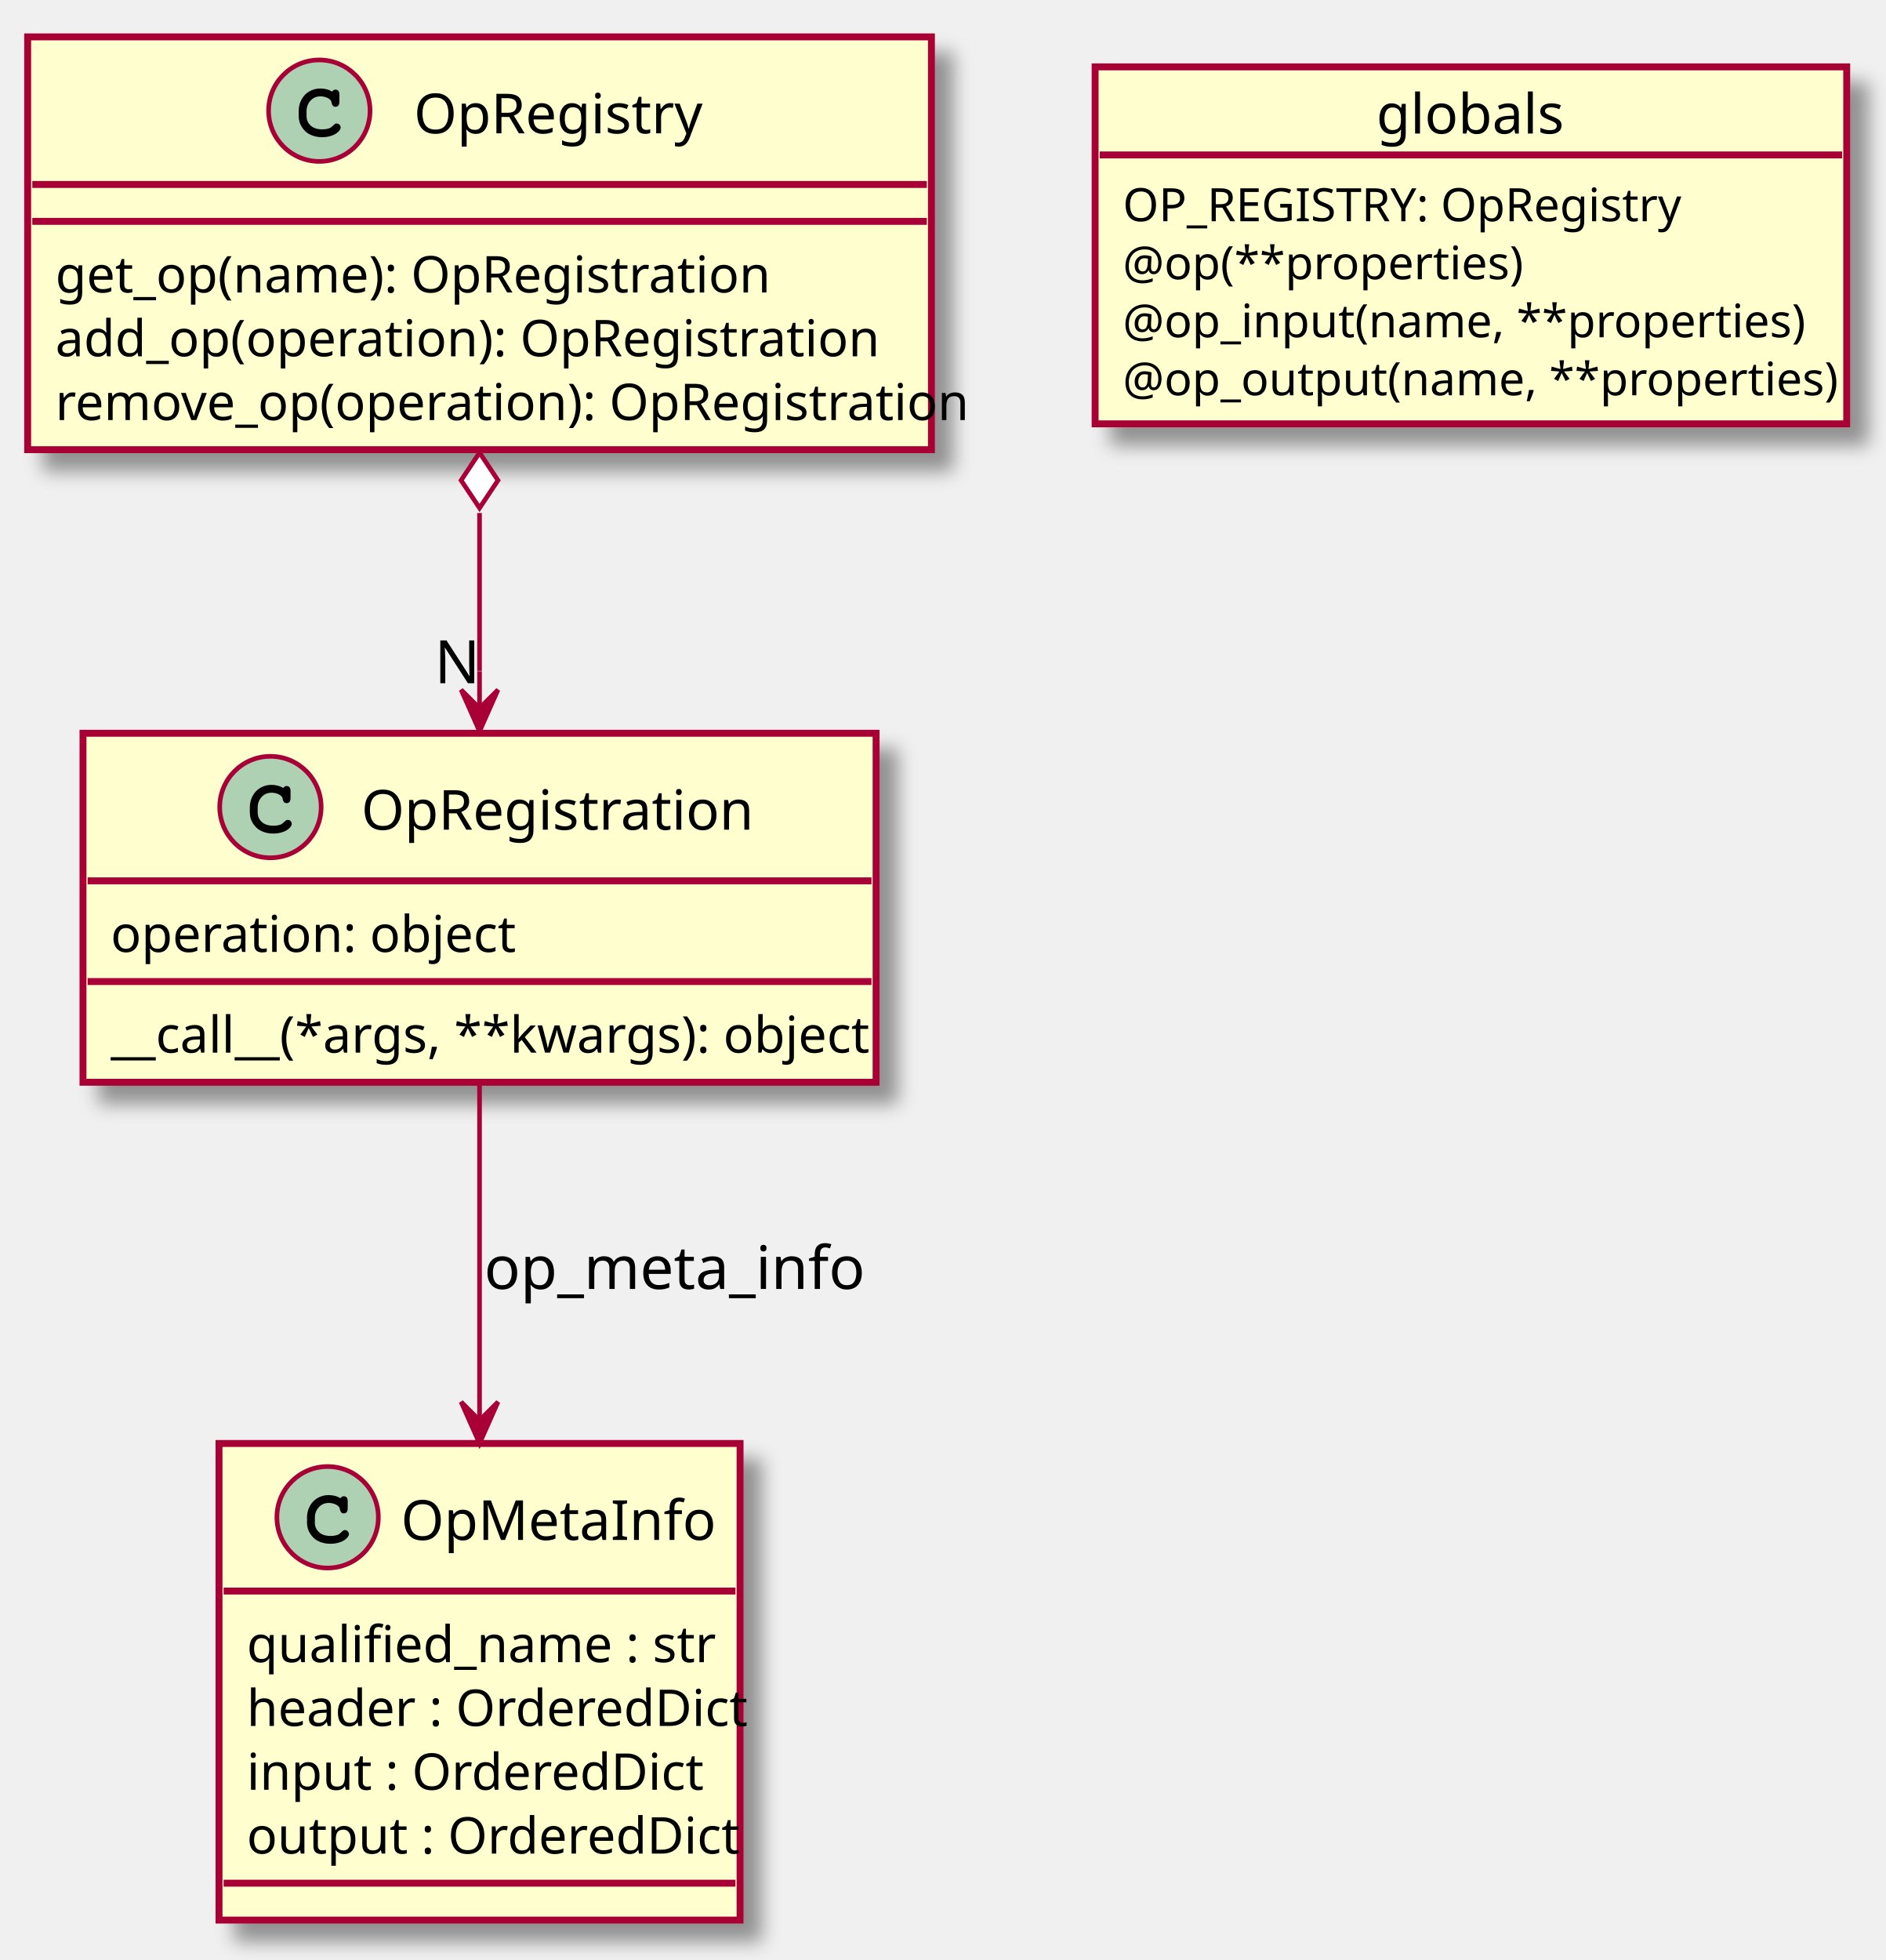
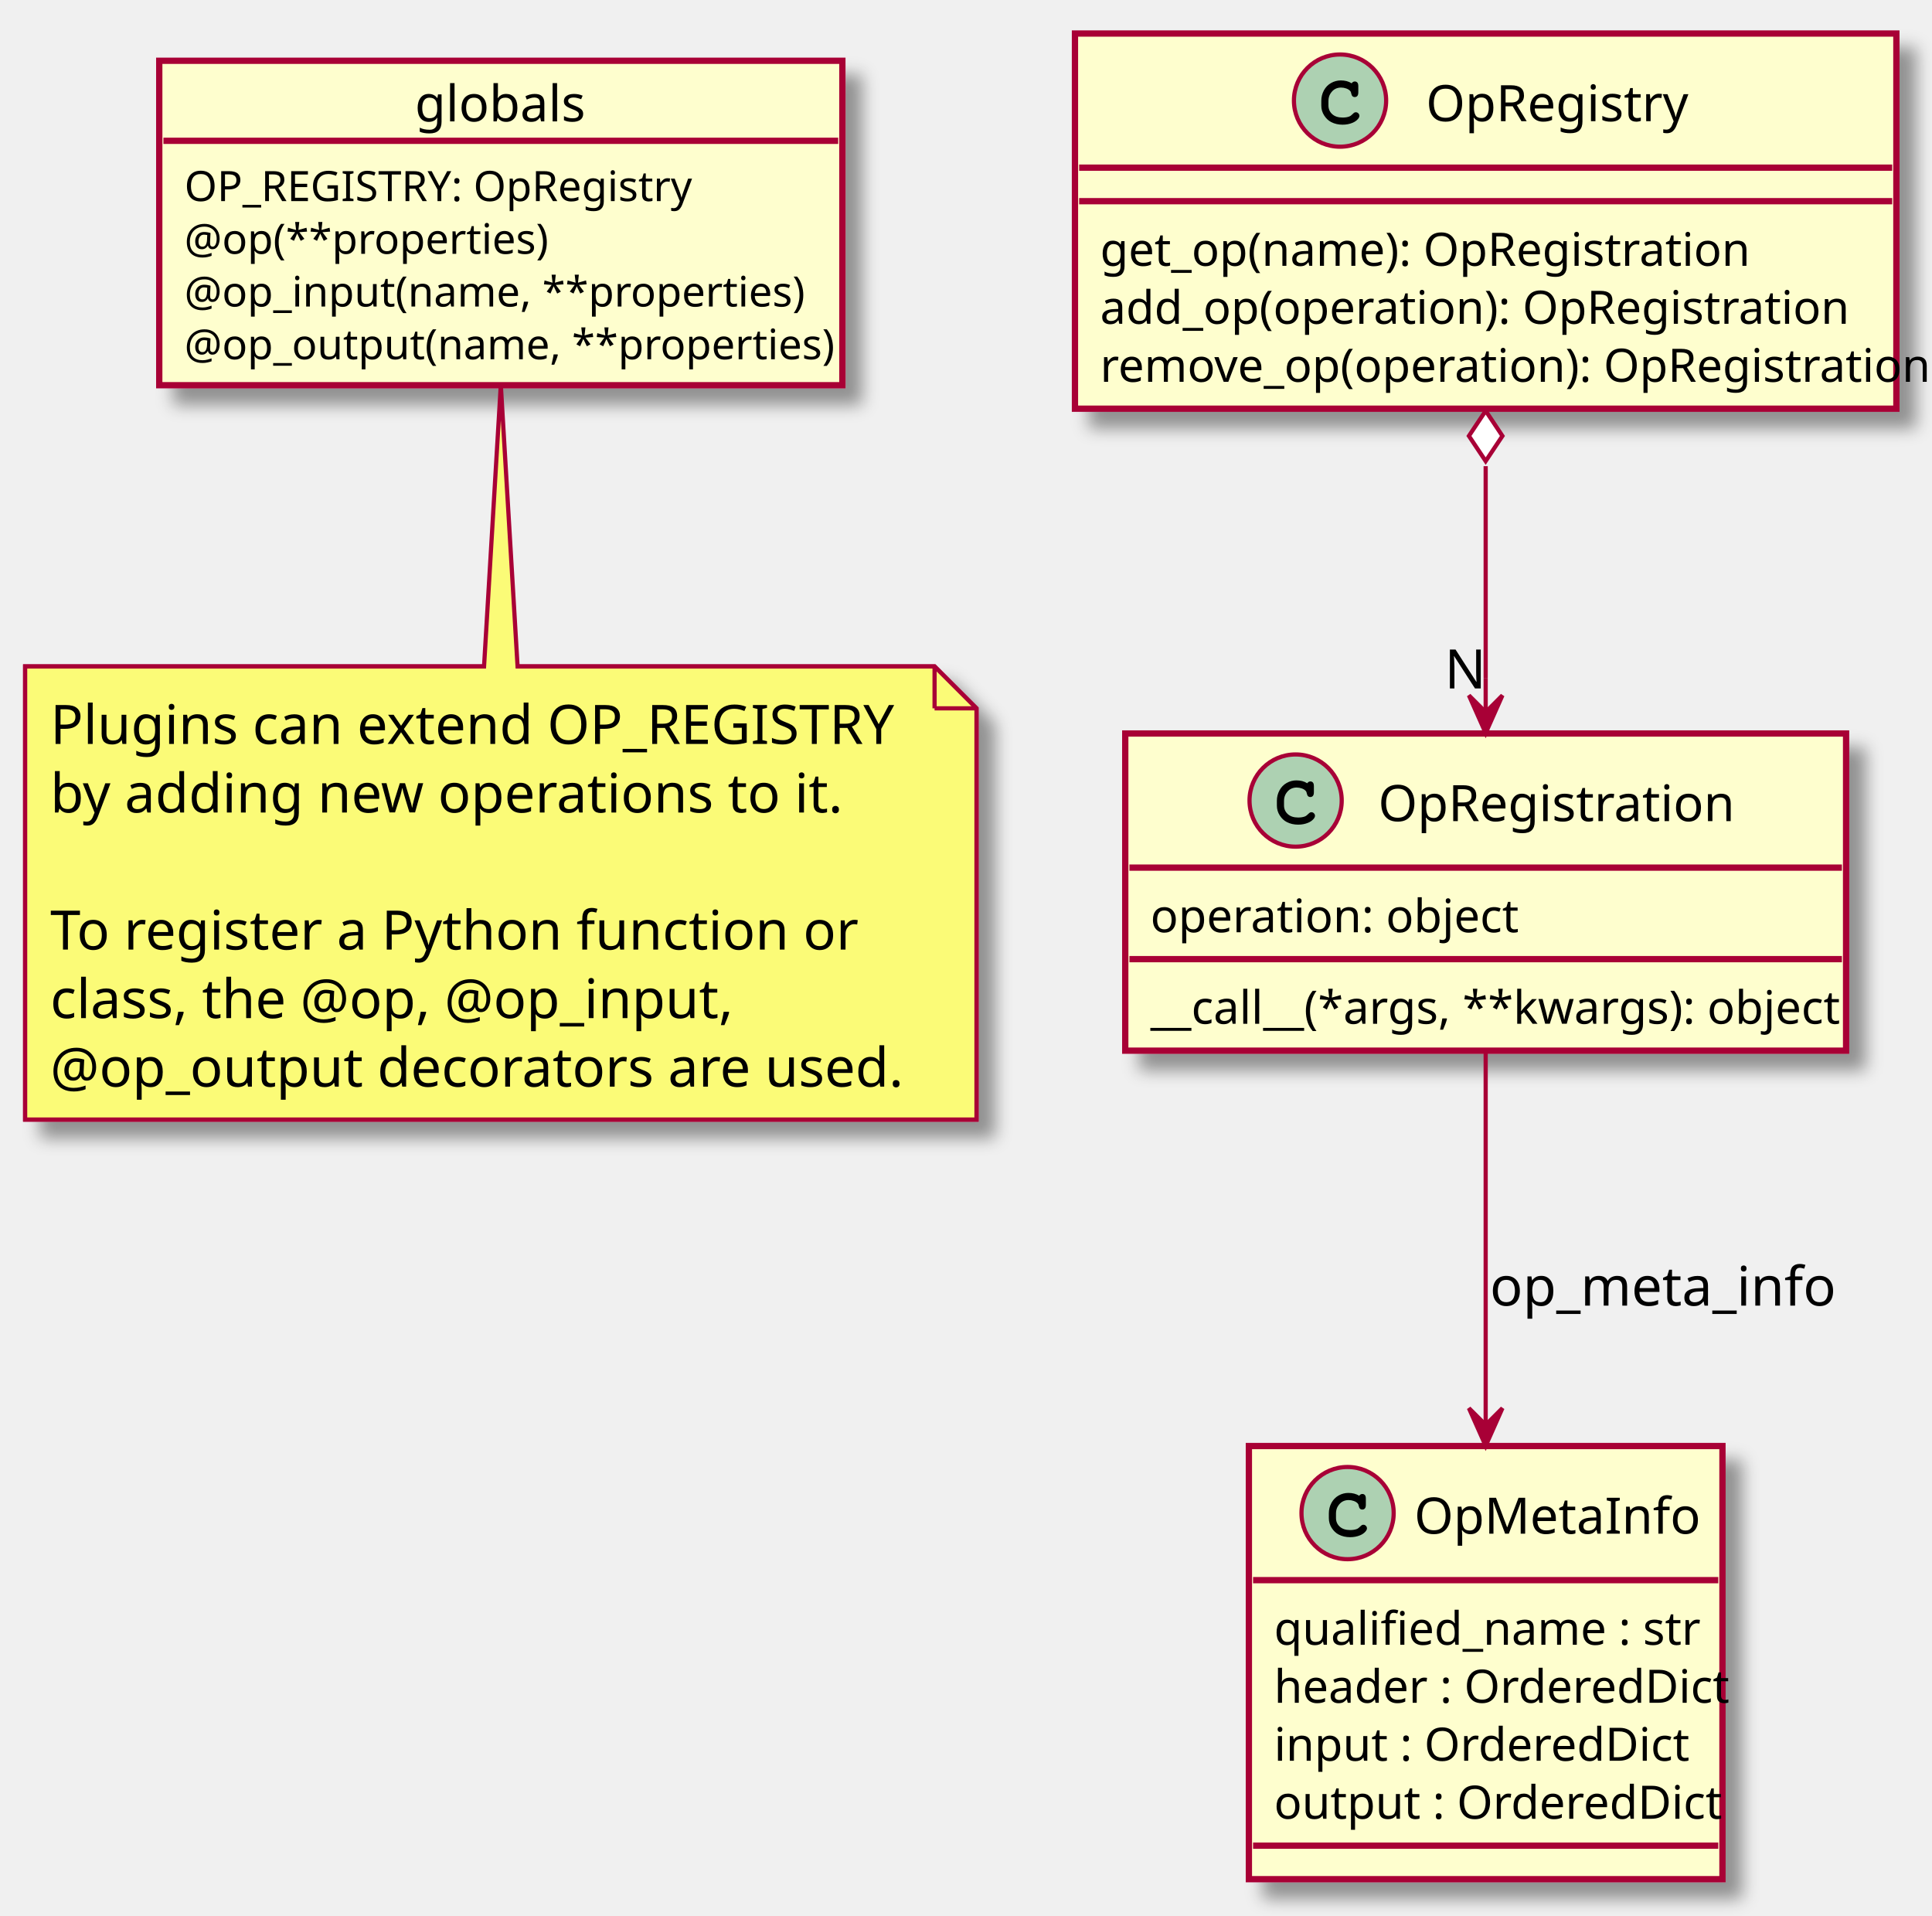
- <svg xmlns="http://www.w3.org/2000/svg" height="425px" style="width:409px;height:425px;" version="1.1" viewBox="0 0 409 425" width="409px">
+ <svg xmlns="http://www.w3.org/2000/svg" height="457px" style="width:461px;height:457px;" version="1.1" viewBox="0 0 461 457" width="461px">
  <defs>
    <filter height="300%" id="f1" width="300%" x="-1" y="-1">
      <feGaussianBlur result="blurOut" stdDeviation="2.0" />
      <feColorMatrix in="blurOut" result="blurOut2" type="matrix" values="0 0 0 0 0 0 0 0 0 0 0 0 0 0 0 0 0 0 .4 0" />
      <feOffset dx="4.0" dy="4.0" in="blurOut2" result="blurOut3" />
      <feBlend in="SourceGraphic" in2="blurOut3" mode="normal" />
    </filter>
  </defs>
  <g>
-     <rect fill="#FEFECE" filter="url(#f1)" height="89.508" style="stroke: #A80036; stroke-width: 1.5;" width="196" x="6" y="8" />
-     <ellipse cx="69.25" cy="24" fill="#ADD1B2" rx="11" ry="11" style="stroke: #A80036; stroke-width: 1.0;" />
-     <path d="M72.016,19.875 Q72.172,19.656 72.359,19.547 Q72.547,19.438 72.766,19.438 Q73.141,19.438 73.375,19.695 Q73.609,19.953 73.609,20.562 L73.609,22.016 Q73.609,22.625 73.375,22.891 Q73.141,23.156 72.766,23.156 Q72.422,23.156 72.219,22.953 Q72.016,22.766 71.906,22.25 Q71.859,21.891 71.672,21.703 Q71.344,21.328 70.734,21.109 Q70.125,20.891 69.5,20.891 Q68.734,20.891 68.102,21.219 Q67.469,21.547 66.977,22.297 Q66.484,23.047 66.484,24.078 L66.484,25.172 Q66.484,26.406 67.375,27.227 Q68.266,28.047 69.859,28.047 Q70.797,28.047 71.453,27.797 Q71.844,27.641 72.266,27.203 Q72.531,26.938 72.68,26.859 Q72.828,26.781 73.031,26.781 Q73.359,26.781 73.617,27.039 Q73.875,27.297 73.875,27.641 Q73.875,27.984 73.531,28.391 Q73.031,28.969 72.234,29.297 Q71.156,29.75 69.859,29.75 Q68.344,29.75 67.141,29.125 Q66.156,28.625 65.469,27.555 Q64.781,26.484 64.781,25.203 L64.781,24.047 Q64.781,22.719 65.398,21.57 Q66.016,20.422 67.109,19.805 Q68.203,19.188 69.438,19.188 Q70.172,19.188 70.82,19.352 Q71.469,19.516 72.016,19.875 Z " />
-     <text fill="#000000" font-family="sans-serif" font-size="12" lengthAdjust="spacingAndGlyphs" textLength="61" x="89.75" y="28.91">OpRegistry</text>
-     <line style="stroke: #A80036; stroke-width: 1.5;" x1="7" x2="201" y1="40" y2="40" />
-     <line style="stroke: #A80036; stroke-width: 1.5;" x1="7" x2="201" y1="48" y2="48" />
-     <text fill="#000000" font-family="sans-serif" font-size="11" lengthAdjust="spacingAndGlyphs" textLength="144" x="12" y="63.419">get_op(name): OpRegistration</text>
-     <text fill="#000000" font-family="sans-serif" font-size="11" lengthAdjust="spacingAndGlyphs" textLength="166" x="12" y="77.255">add_op(operation): OpRegistration</text>
-     <text fill="#000000" font-family="sans-serif" font-size="11" lengthAdjust="spacingAndGlyphs" textLength="184" x="12" y="91.091">remove_op(operation): OpRegistration</text>
-     <rect fill="#FEFECE" filter="url(#f1)" height="75.672" style="stroke: #A80036; stroke-width: 1.5;" width="172" x="18" y="159" />
-     <ellipse cx="58.65" cy="175" fill="#ADD1B2" rx="11" ry="11" style="stroke: #A80036; stroke-width: 1.0;" />
-     <path d="M61.416,170.875 Q61.572,170.656 61.759,170.547 Q61.947,170.438 62.166,170.438 Q62.541,170.438 62.775,170.695 Q63.009,170.953 63.009,171.562 L63.009,173.016 Q63.009,173.625 62.775,173.891 Q62.541,174.156 62.166,174.156 Q61.822,174.156 61.619,173.953 Q61.416,173.766 61.306,173.25 Q61.259,172.891 61.072,172.703 Q60.744,172.328 60.134,172.109 Q59.525,171.891 58.9,171.891 Q58.134,171.891 57.502,172.219 Q56.869,172.547 56.377,173.297 Q55.884,174.047 55.884,175.078 L55.884,176.172 Q55.884,177.406 56.775,178.227 Q57.666,179.047 59.259,179.047 Q60.197,179.047 60.853,178.797 Q61.244,178.641 61.666,178.203 Q61.931,177.938 62.08,177.859 Q62.228,177.781 62.431,177.781 Q62.759,177.781 63.017,178.039 Q63.275,178.297 63.275,178.641 Q63.275,178.984 62.931,179.391 Q62.431,179.969 61.634,180.297 Q60.556,180.75 59.259,180.75 Q57.744,180.75 56.541,180.125 Q55.556,179.625 54.869,178.555 Q54.181,177.484 54.181,176.203 L54.181,175.047 Q54.181,173.719 54.798,172.57 Q55.416,171.422 56.509,170.805 Q57.603,170.188 58.837,170.188 Q59.572,170.188 60.22,170.352 Q60.869,170.516 61.416,170.875 Z " />
-     <text fill="#000000" font-family="sans-serif" font-size="12" lengthAdjust="spacingAndGlyphs" textLength="83" x="78.35" y="179.91">OpRegistration</text>
-     <line style="stroke: #A80036; stroke-width: 1.5;" x1="19" x2="189" y1="191" y2="191" />
-     <text fill="#000000" font-family="sans-serif" font-size="11" lengthAdjust="spacingAndGlyphs" textLength="80" x="24" y="206.419">operation: object</text>
-     <line style="stroke: #A80036; stroke-width: 1.5;" x1="19" x2="189" y1="212.836" y2="212.836" />
-     <text fill="#000000" font-family="sans-serif" font-size="11" lengthAdjust="spacingAndGlyphs" textLength="160" x="24" y="228.255">__call__(*args, **kwargs): object</text>
-     <rect fill="#FEFECE" filter="url(#f1)" height="103.344" style="stroke: #A80036; stroke-width: 1.5;" width="113" x="47.5" y="313" />
-     <ellipse cx="71.05" cy="329" fill="#ADD1B2" rx="11" ry="11" style="stroke: #A80036; stroke-width: 1.0;" />
-     <path d="M73.816,324.875 Q73.972,324.656 74.159,324.547 Q74.347,324.438 74.566,324.438 Q74.941,324.438 75.175,324.695 Q75.409,324.953 75.409,325.562 L75.409,327.016 Q75.409,327.625 75.175,327.891 Q74.941,328.156 74.566,328.156 Q74.222,328.156 74.019,327.953 Q73.816,327.766 73.706,327.25 Q73.659,326.891 73.472,326.703 Q73.144,326.328 72.534,326.109 Q71.925,325.891 71.3,325.891 Q70.534,325.891 69.902,326.219 Q69.269,326.547 68.777,327.297 Q68.284,328.047 68.284,329.078 L68.284,330.172 Q68.284,331.406 69.175,332.227 Q70.066,333.047 71.659,333.047 Q72.597,333.047 73.253,332.797 Q73.644,332.641 74.066,332.203 Q74.331,331.938 74.48,331.859 Q74.628,331.781 74.831,331.781 Q75.159,331.781 75.417,332.039 Q75.675,332.297 75.675,332.641 Q75.675,332.984 75.331,333.391 Q74.831,333.969 74.034,334.297 Q72.956,334.75 71.659,334.75 Q70.144,334.75 68.941,334.125 Q67.956,333.625 67.269,332.555 Q66.581,331.484 66.581,330.203 L66.581,329.047 Q66.581,327.719 67.198,326.57 Q67.816,325.422 68.909,324.805 Q70.003,324.188 71.237,324.188 Q71.972,324.188 72.62,324.352 Q73.269,324.516 73.816,324.875 Z " />
-     <text fill="#000000" font-family="sans-serif" font-size="12" lengthAdjust="spacingAndGlyphs" textLength="62" x="86.95" y="333.91">OpMetaInfo</text>
-     <line style="stroke: #A80036; stroke-width: 1.5;" x1="48.5" x2="159.5" y1="345" y2="345" />
-     <text fill="#000000" font-family="sans-serif" font-size="11" lengthAdjust="spacingAndGlyphs" textLength="94" x="53.5" y="360.419">qualified_name : str</text>
-     <text fill="#000000" font-family="sans-serif" font-size="11" lengthAdjust="spacingAndGlyphs" textLength="101" x="53.5" y="374.255">header : OrderedDict</text>
-     <text fill="#000000" font-family="sans-serif" font-size="11" lengthAdjust="spacingAndGlyphs" textLength="90" x="53.5" y="388.091">input : OrderedDict</text>
-     <text fill="#000000" font-family="sans-serif" font-size="11" lengthAdjust="spacingAndGlyphs" textLength="97" x="53.5" y="401.927">output : OrderedDict</text>
-     <line style="stroke: #A80036; stroke-width: 1.5;" x1="48.5" x2="159.5" y1="408.344" y2="408.344" />
-     <rect fill="#FEFECE" filter="url(#f1)" height="77.406" style="stroke: #A80036; stroke-width: 1.5;" width="163" x="237.5" y="14.5" />
-     <text fill="#000000" font-family="sans-serif" font-size="12" lengthAdjust="spacingAndGlyphs" textLength="41" x="298.5" y="28.957">globals</text>
-     <line style="stroke: #A80036; stroke-width: 1.5;" x1="238.5" x2="399.5" y1="33.594" y2="33.594" />
-     <text fill="#000000" font-family="sans-serif" font-size="10" lengthAdjust="spacingAndGlyphs" textLength="131" x="243.5" y="47.975">OP_REGISTRY: OpRegistry</text>
-     <text fill="#000000" font-family="sans-serif" font-size="10" lengthAdjust="spacingAndGlyphs" textLength="82" x="243.5" y="60.553">@op(**properties)</text>
-     <text fill="#000000" font-family="sans-serif" font-size="10" lengthAdjust="spacingAndGlyphs" textLength="145" x="243.5" y="73.131">@op_input(name, **properties)</text>
-     <text fill="#000000" font-family="sans-serif" font-size="10" lengthAdjust="spacingAndGlyphs" textLength="151" x="243.5" y="85.709">@op_output(name, **properties)</text>
-     <path d="M104,111.242 C104,122.576 104,134.396 104,145.487 " fill="none" style="stroke: #A80036; stroke-width: 1.0;" />
-     <polygon fill="#A80036" points="104,158.572,108,149.572,104,153.572,100,149.572,104,158.572" style="stroke: #A80036; stroke-width: 1.0;" />
-     <line style="stroke: #A80036; stroke-width: 1.0;" x1="104" x2="104" y1="153.572" y2="145.572" />
-     <polygon fill="#FFFFFF" points="104,98.151,100,104.151,104,110.151,108,104.151,104,98.151" style="stroke: #A80036; stroke-width: 1.0;" />
-     <text fill="#000000" font-family="sans-serif" font-size="13" lengthAdjust="spacingAndGlyphs" textLength="9" x="94.227" y="148.146">N</text>
-     <path d="M104,235.141 C104,256.584 104,283.969 104,307.932 " fill="none" style="stroke: #A80036; stroke-width: 1.0;" />
-     <polygon fill="#A80036" points="104,312.99,108,303.99,104,307.99,100,303.99,104,312.99" style="stroke: #A80036; stroke-width: 1.0;" />
-     <text fill="#000000" font-family="sans-serif" font-size="13" lengthAdjust="spacingAndGlyphs" textLength="77" x="105" y="279.495">op_meta_info</text>
+     <rect fill="#FEFECE" filter="url(#f1)" height="77.406" style="stroke: #A80036; stroke-width: 1.5;" width="163" x="38" y="14.5" />
+     <text fill="#000000" font-family="sans-serif" font-size="12" lengthAdjust="spacingAndGlyphs" textLength="41" x="99" y="28.957">globals</text>
+     <line style="stroke: #A80036; stroke-width: 1.5;" x1="39" x2="200" y1="33.594" y2="33.594" />
+     <text fill="#000000" font-family="sans-serif" font-size="10" lengthAdjust="spacingAndGlyphs" textLength="131" x="44" y="47.975">OP_REGISTRY: OpRegistry</text>
+     <text fill="#000000" font-family="sans-serif" font-size="10" lengthAdjust="spacingAndGlyphs" textLength="82" x="44" y="60.553">@op(**properties)</text>
+     <text fill="#000000" font-family="sans-serif" font-size="10" lengthAdjust="spacingAndGlyphs" textLength="145" x="44" y="73.131">@op_input(name, **properties)</text>
+     <text fill="#000000" font-family="sans-serif" font-size="10" lengthAdjust="spacingAndGlyphs" textLength="151" x="44" y="85.709">@op_output(name, **properties)</text>
+     <polygon fill="#FBFB77" filter="url(#f1)" points="6,159,6,267.109,233,267.109,233,169,223,159,6,159" style="stroke: #A80036; stroke-width: 1.0;" />
+     <polygon fill="#FBFB77" points="6,159,6,267.109,233,267.109,233,169,223,159,123.5,159,119.5,91.845,115.5,159,6,159" style="stroke: #A80036; stroke-width: 1.0;" />
+     <line style="stroke: #A80036; stroke-width: 1.0;" x1="223" x2="223" y1="159" y2="169" />
+     <line style="stroke: #A80036; stroke-width: 1.0;" x1="233" x2="223" y1="169" y2="169" />
+     <text fill="#000000" font-family="sans-serif" font-size="13" lengthAdjust="spacingAndGlyphs" textLength="206" x="12" y="177.495">Plugins can extend OP_REGISTRY</text>
+     <text fill="#000000" font-family="sans-serif" font-size="13" lengthAdjust="spacingAndGlyphs" textLength="177" x="12" y="193.847">by adding new operations to it.</text>
+     <text fill="#000000" font-family="sans-serif" font-size="13" lengthAdjust="spacingAndGlyphs" textLength="0" x="16" y="210.198" />
+     <text fill="#000000" font-family="sans-serif" font-size="13" lengthAdjust="spacingAndGlyphs" textLength="181" x="12" y="226.55">To register a Python function or</text>
+     <text fill="#000000" font-family="sans-serif" font-size="13" lengthAdjust="spacingAndGlyphs" textLength="162" x="12" y="242.901">class, the @op, @op_input,</text>
+     <text fill="#000000" font-family="sans-serif" font-size="13" lengthAdjust="spacingAndGlyphs" textLength="193" x="12" y="259.253">@op_output decorators are used.</text>
+     <rect fill="#FEFECE" filter="url(#f1)" height="89.508" style="stroke: #A80036; stroke-width: 1.5;" width="196" x="256.5" y="8" />
+     <ellipse cx="319.75" cy="24" fill="#ADD1B2" rx="11" ry="11" style="stroke: #A80036; stroke-width: 1.0;" />
+     <path d="M322.516,19.875 Q322.672,19.656 322.859,19.547 Q323.047,19.438 323.266,19.438 Q323.641,19.438 323.875,19.695 Q324.109,19.953 324.109,20.562 L324.109,22.016 Q324.109,22.625 323.875,22.891 Q323.641,23.156 323.266,23.156 Q322.922,23.156 322.719,22.953 Q322.516,22.766 322.406,22.25 Q322.359,21.891 322.172,21.703 Q321.844,21.328 321.234,21.109 Q320.625,20.891 320,20.891 Q319.234,20.891 318.602,21.219 Q317.969,21.547 317.477,22.297 Q316.984,23.047 316.984,24.078 L316.984,25.172 Q316.984,26.406 317.875,27.227 Q318.766,28.047 320.359,28.047 Q321.297,28.047 321.953,27.797 Q322.344,27.641 322.766,27.203 Q323.031,26.938 323.18,26.859 Q323.328,26.781 323.531,26.781 Q323.859,26.781 324.117,27.039 Q324.375,27.297 324.375,27.641 Q324.375,27.984 324.031,28.391 Q323.531,28.969 322.734,29.297 Q321.656,29.75 320.359,29.75 Q318.844,29.75 317.641,29.125 Q316.656,28.625 315.969,27.555 Q315.281,26.484 315.281,25.203 L315.281,24.047 Q315.281,22.719 315.898,21.57 Q316.516,20.422 317.609,19.805 Q318.703,19.188 319.938,19.188 Q320.672,19.188 321.32,19.352 Q321.969,19.516 322.516,19.875 Z " />
+     <text fill="#000000" font-family="sans-serif" font-size="12" lengthAdjust="spacingAndGlyphs" textLength="61" x="340.25" y="28.91">OpRegistry</text>
+     <line style="stroke: #A80036; stroke-width: 1.5;" x1="257.5" x2="451.5" y1="40" y2="40" />
+     <line style="stroke: #A80036; stroke-width: 1.5;" x1="257.5" x2="451.5" y1="48" y2="48" />
+     <text fill="#000000" font-family="sans-serif" font-size="11" lengthAdjust="spacingAndGlyphs" textLength="144" x="262.5" y="63.419">get_op(name): OpRegistration</text>
+     <text fill="#000000" font-family="sans-serif" font-size="11" lengthAdjust="spacingAndGlyphs" textLength="166" x="262.5" y="77.255">add_op(operation): OpRegistration</text>
+     <text fill="#000000" font-family="sans-serif" font-size="11" lengthAdjust="spacingAndGlyphs" textLength="184" x="262.5" y="91.091">remove_op(operation): OpRegistration</text>
+     <rect fill="#FEFECE" filter="url(#f1)" height="75.672" style="stroke: #A80036; stroke-width: 1.5;" width="172" x="268.5" y="175" />
+     <ellipse cx="309.15" cy="191" fill="#ADD1B2" rx="11" ry="11" style="stroke: #A80036; stroke-width: 1.0;" />
+     <path d="M311.916,186.875 Q312.072,186.656 312.259,186.547 Q312.447,186.438 312.666,186.438 Q313.041,186.438 313.275,186.695 Q313.509,186.953 313.509,187.562 L313.509,189.016 Q313.509,189.625 313.275,189.891 Q313.041,190.156 312.666,190.156 Q312.322,190.156 312.119,189.953 Q311.916,189.766 311.806,189.25 Q311.759,188.891 311.572,188.703 Q311.244,188.328 310.634,188.109 Q310.025,187.891 309.4,187.891 Q308.634,187.891 308.002,188.219 Q307.369,188.547 306.877,189.297 Q306.384,190.047 306.384,191.078 L306.384,192.172 Q306.384,193.406 307.275,194.227 Q308.166,195.047 309.759,195.047 Q310.697,195.047 311.353,194.797 Q311.744,194.641 312.166,194.203 Q312.431,193.938 312.58,193.859 Q312.728,193.781 312.931,193.781 Q313.259,193.781 313.517,194.039 Q313.775,194.297 313.775,194.641 Q313.775,194.984 313.431,195.391 Q312.931,195.969 312.134,196.297 Q311.056,196.75 309.759,196.75 Q308.244,196.75 307.041,196.125 Q306.056,195.625 305.369,194.555 Q304.681,193.484 304.681,192.203 L304.681,191.047 Q304.681,189.719 305.298,188.57 Q305.916,187.422 307.009,186.805 Q308.103,186.188 309.337,186.188 Q310.072,186.188 310.72,186.352 Q311.369,186.516 311.916,186.875 Z " />
+     <text fill="#000000" font-family="sans-serif" font-size="12" lengthAdjust="spacingAndGlyphs" textLength="83" x="328.85" y="195.91">OpRegistration</text>
+     <line style="stroke: #A80036; stroke-width: 1.5;" x1="269.5" x2="439.5" y1="207" y2="207" />
+     <text fill="#000000" font-family="sans-serif" font-size="11" lengthAdjust="spacingAndGlyphs" textLength="80" x="274.5" y="222.419">operation: object</text>
+     <line style="stroke: #A80036; stroke-width: 1.5;" x1="269.5" x2="439.5" y1="228.836" y2="228.836" />
+     <text fill="#000000" font-family="sans-serif" font-size="11" lengthAdjust="spacingAndGlyphs" textLength="160" x="274.5" y="244.255">__call__(*args, **kwargs): object</text>
+     <rect fill="#FEFECE" filter="url(#f1)" height="103.344" style="stroke: #A80036; stroke-width: 1.5;" width="113" x="298" y="345" />
+     <ellipse cx="321.55" cy="361" fill="#ADD1B2" rx="11" ry="11" style="stroke: #A80036; stroke-width: 1.0;" />
+     <path d="M324.316,356.875 Q324.472,356.656 324.659,356.547 Q324.847,356.438 325.066,356.438 Q325.441,356.438 325.675,356.695 Q325.909,356.953 325.909,357.562 L325.909,359.016 Q325.909,359.625 325.675,359.891 Q325.441,360.156 325.066,360.156 Q324.722,360.156 324.519,359.953 Q324.316,359.766 324.206,359.25 Q324.159,358.891 323.972,358.703 Q323.644,358.328 323.034,358.109 Q322.425,357.891 321.8,357.891 Q321.034,357.891 320.402,358.219 Q319.769,358.547 319.277,359.297 Q318.784,360.047 318.784,361.078 L318.784,362.172 Q318.784,363.406 319.675,364.227 Q320.566,365.047 322.159,365.047 Q323.097,365.047 323.753,364.797 Q324.144,364.641 324.566,364.203 Q324.831,363.938 324.98,363.859 Q325.128,363.781 325.331,363.781 Q325.659,363.781 325.917,364.039 Q326.175,364.297 326.175,364.641 Q326.175,364.984 325.831,365.391 Q325.331,365.969 324.534,366.297 Q323.456,366.75 322.159,366.75 Q320.644,366.75 319.441,366.125 Q318.456,365.625 317.769,364.555 Q317.081,363.484 317.081,362.203 L317.081,361.047 Q317.081,359.719 317.698,358.57 Q318.316,357.422 319.409,356.805 Q320.503,356.188 321.738,356.188 Q322.472,356.188 323.12,356.352 Q323.769,356.516 324.316,356.875 Z " />
+     <text fill="#000000" font-family="sans-serif" font-size="12" lengthAdjust="spacingAndGlyphs" textLength="62" x="337.45" y="365.91">OpMetaInfo</text>
+     <line style="stroke: #A80036; stroke-width: 1.5;" x1="299" x2="410" y1="377" y2="377" />
+     <text fill="#000000" font-family="sans-serif" font-size="11" lengthAdjust="spacingAndGlyphs" textLength="94" x="304" y="392.419">qualified_name : str</text>
+     <text fill="#000000" font-family="sans-serif" font-size="11" lengthAdjust="spacingAndGlyphs" textLength="101" x="304" y="406.255">header : OrderedDict</text>
+     <text fill="#000000" font-family="sans-serif" font-size="11" lengthAdjust="spacingAndGlyphs" textLength="90" x="304" y="420.091">input : OrderedDict</text>
+     <text fill="#000000" font-family="sans-serif" font-size="11" lengthAdjust="spacingAndGlyphs" textLength="97" x="304" y="433.927">output : OrderedDict</text>
+     <line style="stroke: #A80036; stroke-width: 1.5;" x1="299" x2="410" y1="440.344" y2="440.344" />
+     <path d="M354.5,111.215 C354.5,127.796 354.5,145.767 354.5,161.879 " fill="none" style="stroke: #A80036; stroke-width: 1.0;" />
+     <polygon fill="#A80036" points="354.5,174.905,358.5,165.905,354.5,169.905,350.5,165.905,354.5,174.905" style="stroke: #A80036; stroke-width: 1.0;" />
+     <line style="stroke: #A80036; stroke-width: 1.0;" x1="354.5" x2="354.5" y1="169.905" y2="161.905" />
+     <polygon fill="#FFFFFF" points="354.5,98.012,350.5,104.012,354.5,110.012,358.5,104.012,354.5,98.012" style="stroke: #A80036; stroke-width: 1.0;" />
+     <text fill="#000000" font-family="sans-serif" font-size="13" lengthAdjust="spacingAndGlyphs" textLength="9" x="344.698" y="164.25">N</text>
+     <path d="M354.5,251.167 C354.5,276.65 354.5,310.914 354.5,339.663 " fill="none" style="stroke: #A80036; stroke-width: 1.0;" />
+     <polygon fill="#A80036" points="354.5,344.964,358.5,335.964,354.5,339.964,350.5,335.964,354.5,344.964" style="stroke: #A80036; stroke-width: 1.0;" />
+     <text fill="#000000" font-family="sans-serif" font-size="13" lengthAdjust="spacingAndGlyphs" textLength="77" x="355.5" y="311.495">op_meta_info</text>
  </g>
</svg>
